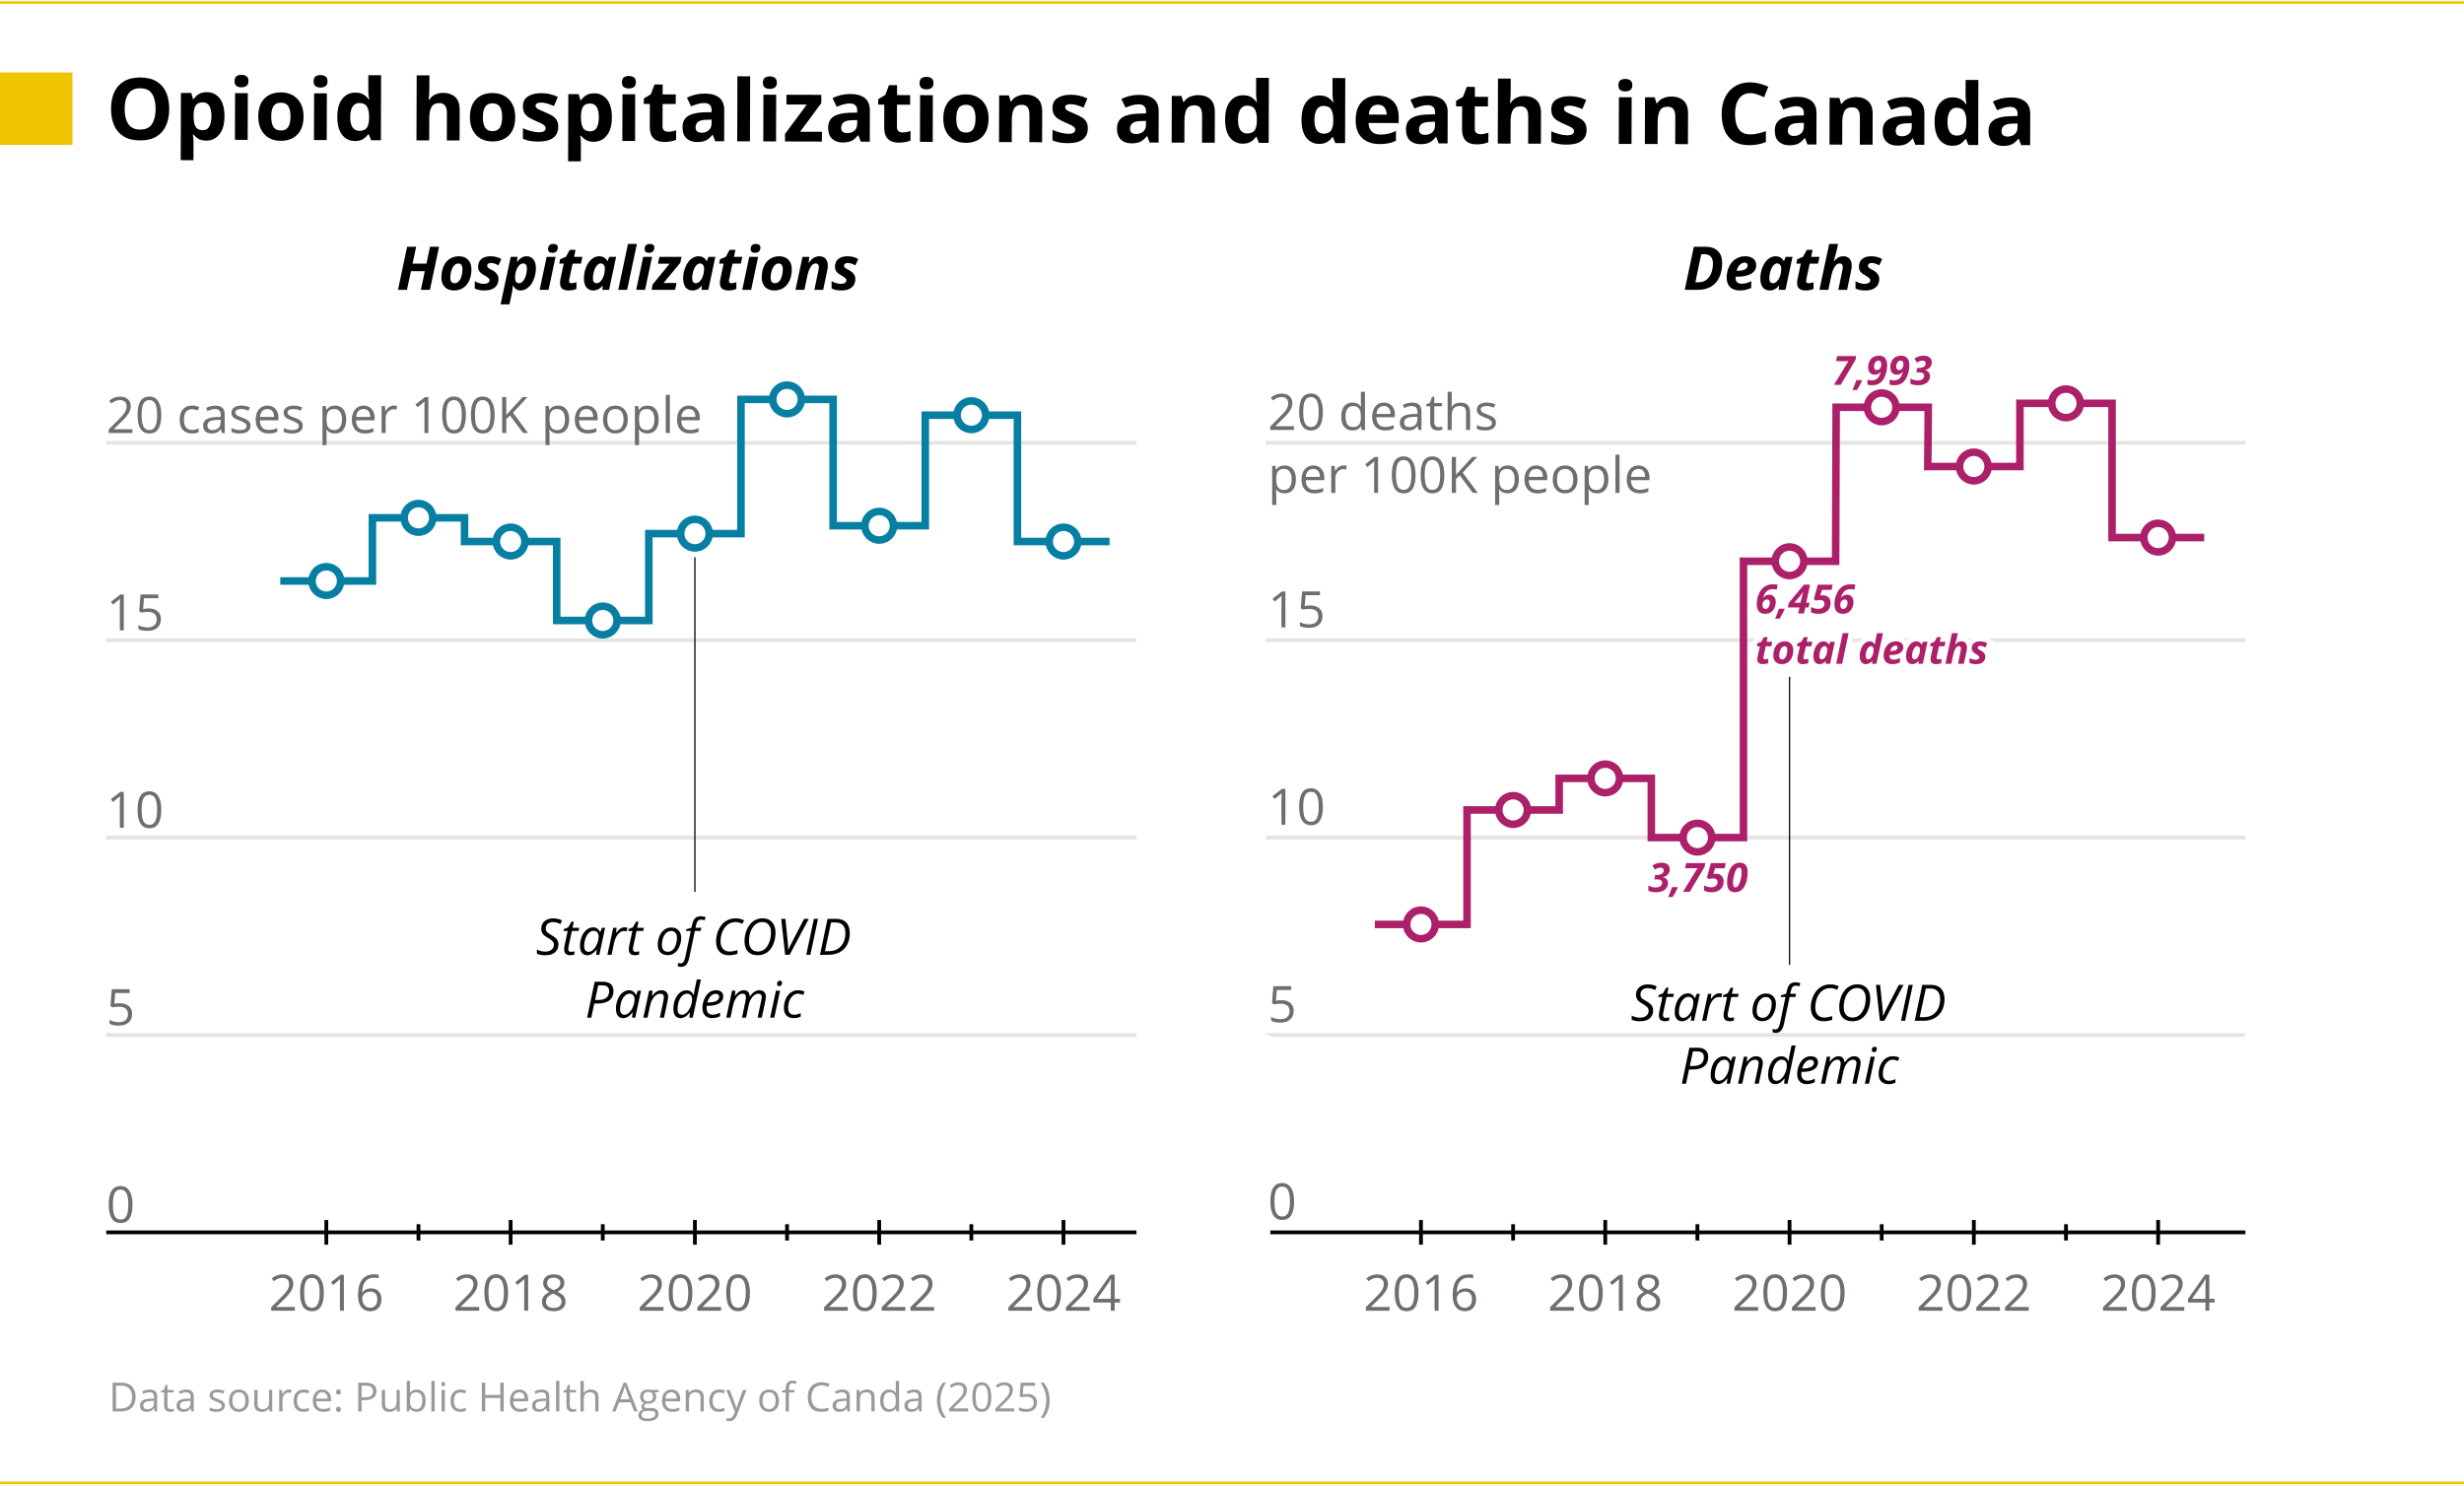
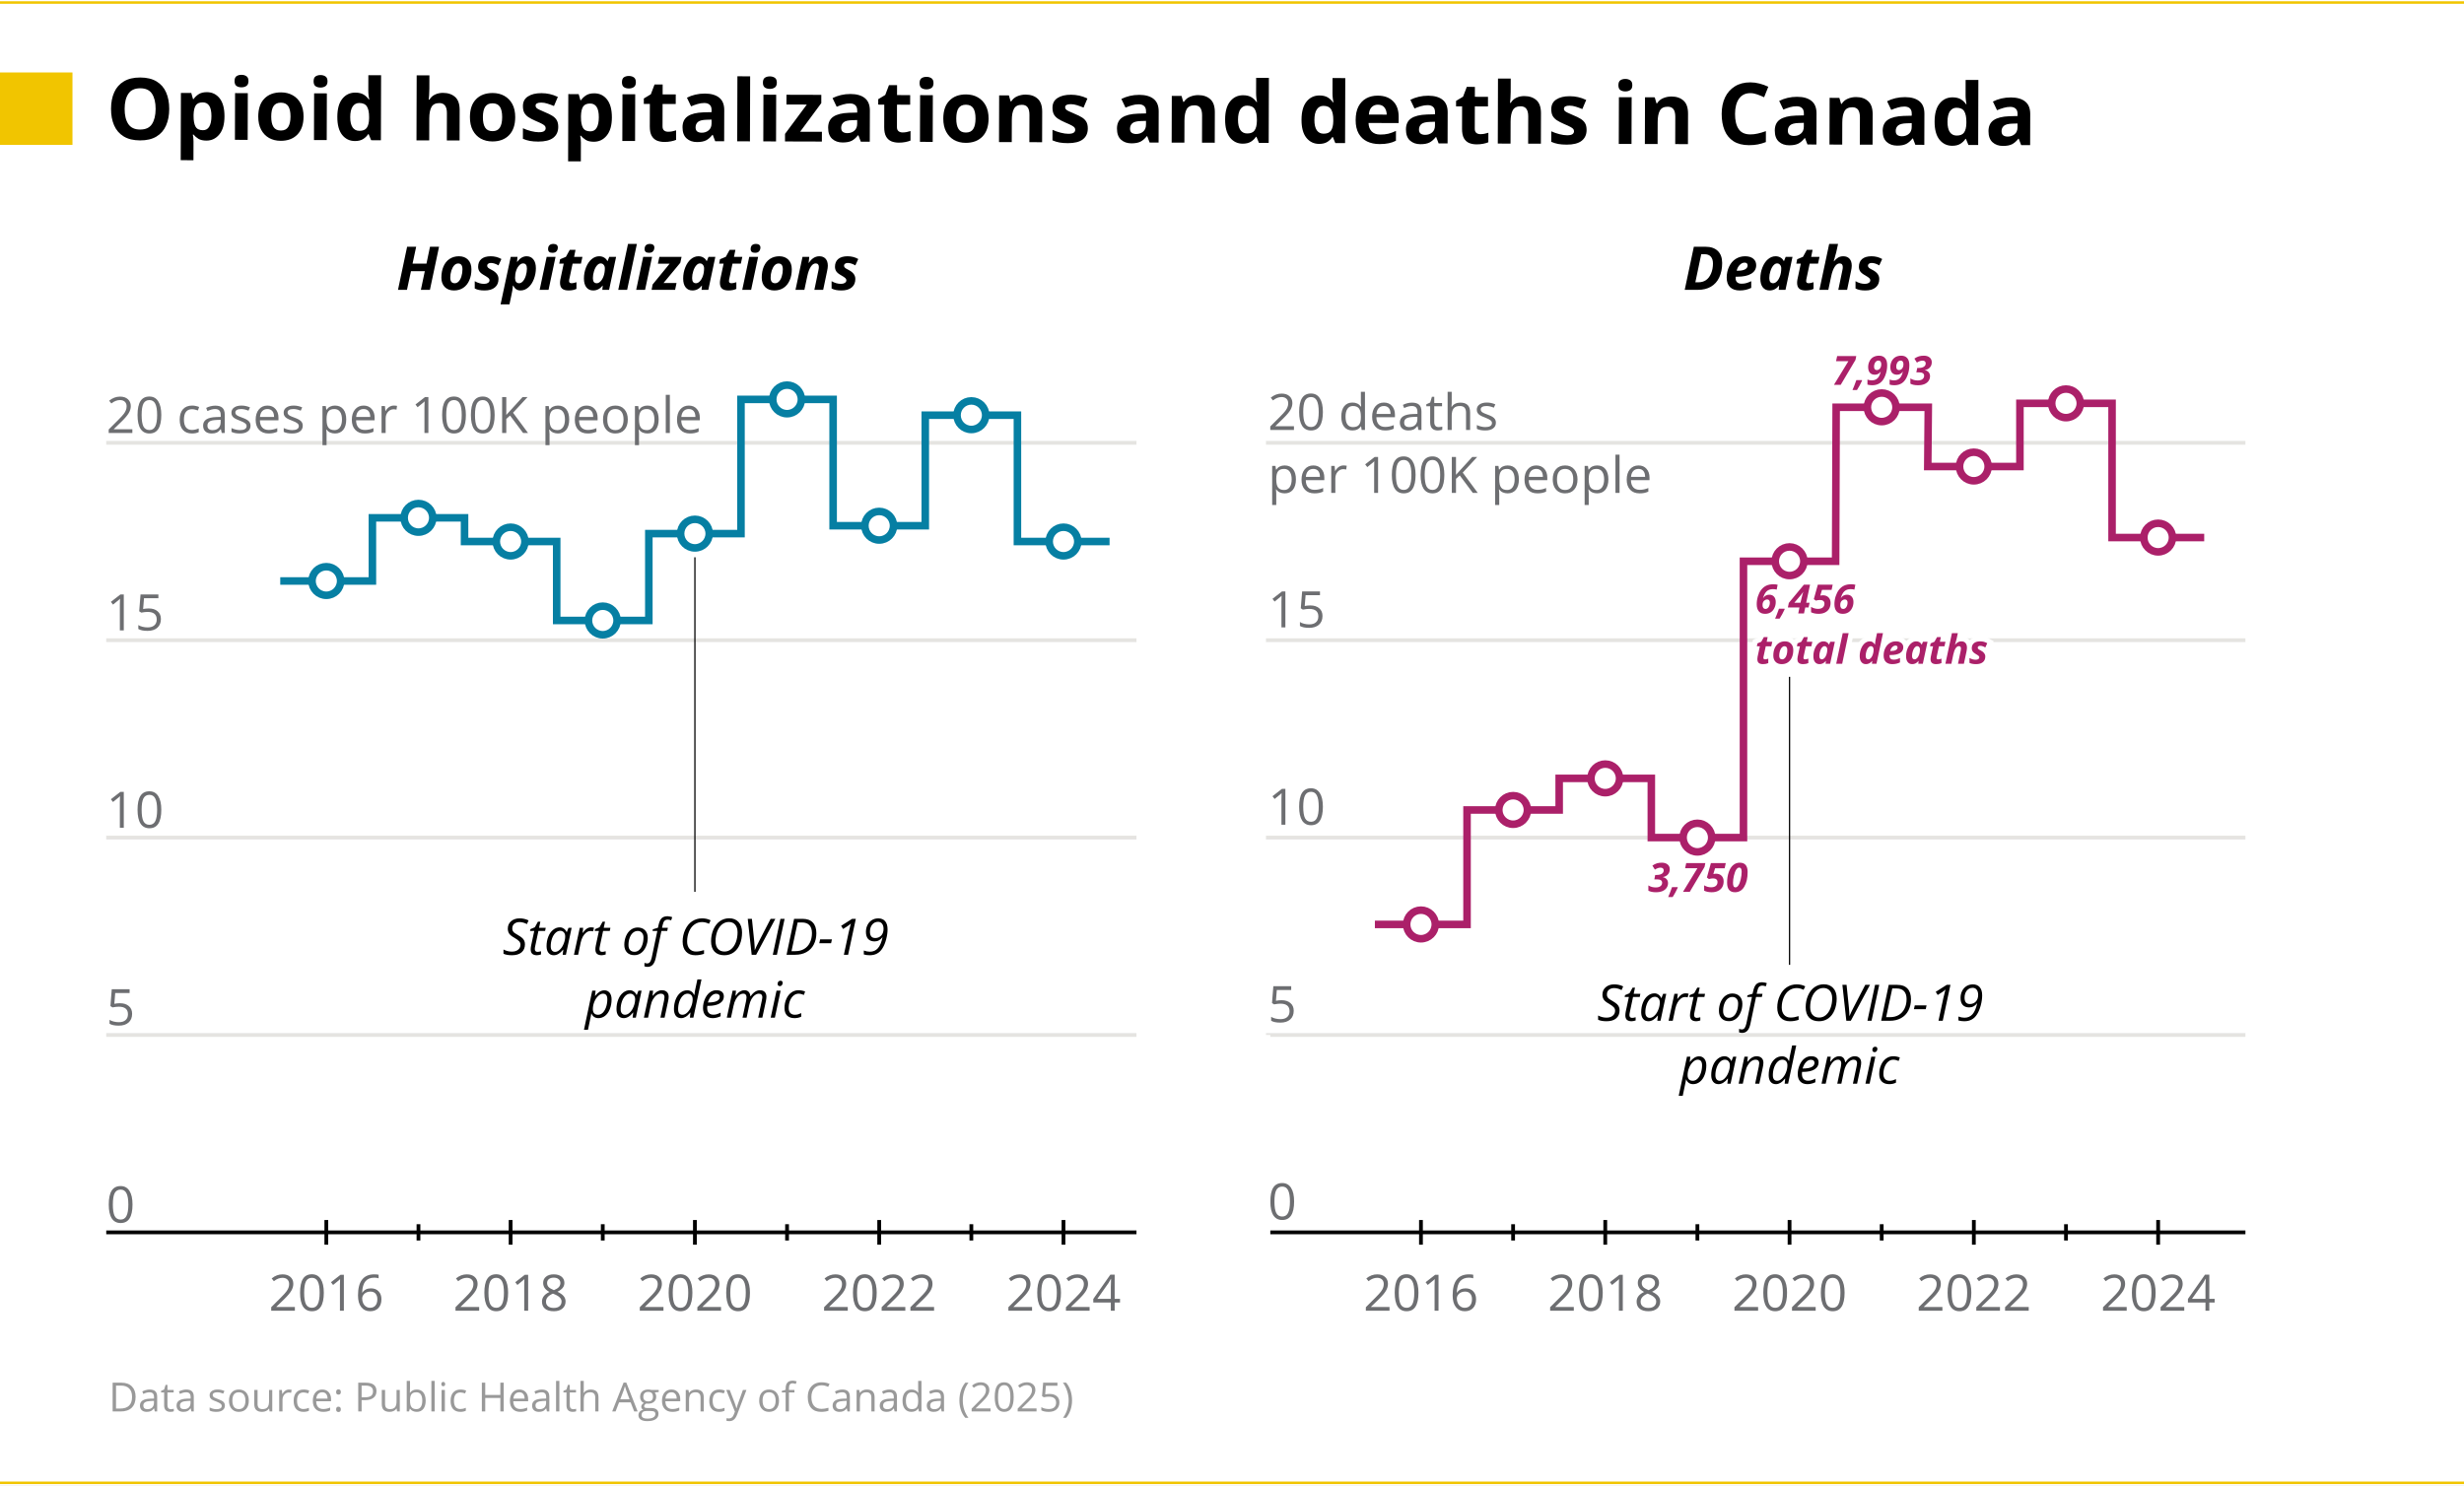
<svg xmlns="http://www.w3.org/2000/svg" id="svg59" width="6.8in" height="4.1in" viewBox="0 0 489.6 295.2" version="1.1">
  <defs id="defs54" />
  <rect id="rect38-7-0" x="0" width="489.6" height="295.2" fill="#fff" />
  <g id="Layer_6" data-name="Layer 6">
    <g id="text49" isolation="isolate">
      <g id="g1" isolation="isolate">
        <text transform="translate(21.06 27.711) rotate(.17)" font-family="TradeGothicLT-Bold, 'TradeGothic LT Bold'" font-size="17" font-weight="700" isolation="isolate" id="text1">
          <tspan x="0" y="0" id="tspan1">Opioid hospitalizations and deaths in Canada</tspan>
        </text>
      </g>
    </g>
    <g id="text51" isolation="isolate">
      <g id="g2" isolation="isolate">
-         <text transform="translate(21.6 280.514)" fill="#999" font-family="OpenSans, 'Open Sans'" font-size="8" isolation="isolate" id="text2">
-           <tspan x="0" y="0" id="tspan2">Data source: Public Health Agency of Canda (2025)</tspan>
+         <text transform="translate(21.6,280.514)" fill="#999999" font-family="OpenSans, 'Open Sans'" font-size="8px" isolation="isolate" id="text2">
+           <tspan x="0" y="0" id="tspan2">Data source: Public Health Agency of Canada (2025)</tspan>
        </text>
      </g>
    </g>
    <rect id="rect72" x="0" y="14.4" width="14.4" height="14.4" fill="#f1c500" />
    <path id="path37" d="M0,294.697h489.6" fill="none" stroke="#f1c500" stroke-miterlimit="2.25" stroke-width=".5" />
    <path id="path37-2" d="M0,.5h489.6" fill="none" stroke="#f1c500" stroke-miterlimit="2.25" stroke-width=".5" />
  </g>
  <g id="Layer_1" data-name="Layer 1">
    <g id="g14" opacity=".8">
      <line id="line11" x1="21.112" y1="205.689" x2="481.992" y2="205.689" fill="none" stroke="#deddda" stroke-miterlimit="10" stroke-width=".75" />
      <line id="line12" x1="21.112" y1="166.461" x2="481.992" y2="166.461" fill="none" stroke="#deddda" stroke-miterlimit="10" stroke-width=".75" />
      <line id="line13" x1="21.112" y1="127.234" x2="481.992" y2="127.234" fill="none" stroke="#deddda" stroke-miterlimit="10" stroke-width=".75" />
      <line id="line14" x1="21.112" y1="88.006" x2="481.992" y2="88.006" fill="none" stroke="#deddda" stroke-miterlimit="10" stroke-width=".75" />
    </g>
    <g id="g10">
      <line id="line2" x1="64.841" y1="247.369" x2="64.841" y2="242.465" fill="none" stroke="#000" stroke-miterlimit="10" stroke-width=".75" />
      <line id="line3" x1="83.15" y1="246.535" x2="83.15" y2="243.299" fill="none" stroke="#000" stroke-miterlimit="10" stroke-width=".75" />
      <line id="line4" x1="101.46" y1="247.369" x2="101.46" y2="242.465" fill="none" stroke="#000" stroke-miterlimit="10" stroke-width=".75" />
      <line id="line5" x1="119.769" y1="246.535" x2="119.769" y2="243.299" fill="none" stroke="#000" stroke-miterlimit="10" stroke-width=".75" />
      <line id="line6" x1="138.079" y1="247.369" x2="138.079" y2="242.465" fill="none" stroke="#000" stroke-miterlimit="10" stroke-width=".75" />
      <line id="line7" x1="156.389" y1="246.535" x2="156.389" y2="243.299" fill="none" stroke="#000" stroke-miterlimit="10" stroke-width=".75" />
      <line id="line8" x1="174.698" y1="247.369" x2="174.698" y2="242.465" fill="none" stroke="#000" stroke-miterlimit="10" stroke-width=".75" />
      <line id="line9" x1="193.008" y1="246.535" x2="193.008" y2="243.299" fill="none" stroke="#000" stroke-miterlimit="10" stroke-width=".75" />
      <line id="line10" x1="211.317" y1="247.369" x2="211.317" y2="242.465" fill="none" stroke="#000" stroke-miterlimit="10" stroke-width=".75" />
    </g>
    <g id="text14" isolation="isolate">
      <text transform="translate(334.445 57.601)" font-family="OpenSans-BoldItalic, 'Open Sans'" font-size="12" font-style="italic" font-weight="700" isolation="isolate" id="text3">
        <tspan x="0" y="0" id="tspan3">Deaths</tspan>
      </text>
    </g>
    <g id="text15" isolation="isolate">
      <text transform="translate(53.405 260.499)" fill="#6d6e71" font-family="OpenSans, 'Open Sans'" font-size="10" isolation="isolate" id="text4">
        <tspan x="0" y="0" id="tspan4">2016</tspan>
      </text>
    </g>
    <g id="text16" isolation="isolate">
      <text transform="translate(90.024 260.499)" fill="#6d6e71" font-family="OpenSans, 'Open Sans'" font-size="10" isolation="isolate" id="text5">
        <tspan x="0" y="0" id="tspan5">2018</tspan>
      </text>
    </g>
    <g id="text17" isolation="isolate">
      <text transform="translate(126.644 260.499)" fill="#6d6e71" font-family="OpenSans, 'Open Sans'" font-size="10" isolation="isolate" id="text6">
        <tspan x="0" y="0" id="tspan6">2020</tspan>
      </text>
    </g>
    <g id="text19" isolation="isolate">
-       <text transform="translate(106.502 189.75)" font-family="OpenSans-Italic, 'Open Sans'" font-size="10" font-style="italic" font-variation-settings="'wght' 400, 'wdth' 100" isolation="isolate" id="text7">
-         <tspan x="0" y="0" id="tspan7">Start of COVID</tspan>
-       </text>
-       <text transform="translate(116.24 202.25)" font-family="OpenSans-Italic, 'Open Sans'" font-size="10" font-style="italic" font-variation-settings="'wght' 400, 'wdth' 100" isolation="isolate" id="text8">
-         <tspan x="0" y="0" id="tspan8">Pandemic</tspan>
+       <text font-family="OpenSans-Italic, 'Open Sans'" font-size="10px" font-style="italic" font-variation-settings="'wdth' 100, 'wght' 400" isolation="isolate" id="text7" x="99.854" y="189.75">
+         <tspan x="99.854" y="189.75" id="tspan7">Start of COVID-19</tspan>
+       </text>
+       <text transform="translate(116.24,202.25)" font-family="OpenSans-Italic, 'Open Sans'" font-size="10px" font-style="italic" font-variation-settings="'wdth' 100, 'wght' 400" isolation="isolate" id="text8">
+         <tspan x="0" y="0" id="tspan8">pandemic</tspan>
      </text>
    </g>
    <g id="text20" isolation="isolate">
      <text transform="translate(163.263 260.499)" fill="#6d6e71" font-family="OpenSans, 'Open Sans'" font-size="10" isolation="isolate" id="text9">
        <tspan x="0" y="0" id="tspan9">2022</tspan>
      </text>
    </g>
    <g id="text21" isolation="isolate">
      <text transform="translate(199.882 260.499)" fill="#6d6e71" font-family="OpenSans, 'Open Sans'" font-size="10" isolation="isolate" id="text10">
        <tspan x="0" y="0" id="tspan10">2024</tspan>
      </text>
    </g>
    <g id="g27">
      <g id="text22" isolation="isolate">
        <text transform="translate(21.112 86.057)" fill="#6d6e71" font-family="OpenSans, 'Open Sans'" font-size="10" isolation="isolate" id="text11">
          <tspan x="0" y="0" id="tspan11">20 cases per 100K people</tspan>
        </text>
      </g>
      <g id="text23" isolation="isolate">
        <text transform="translate(21.112 125.284)" fill="#6d6e71" font-family="OpenSans, 'Open Sans'" font-size="10" isolation="isolate" id="text12">
          <tspan x="0" y="0" id="tspan12">15</tspan>
        </text>
      </g>
      <g id="text24" isolation="isolate">
        <text transform="translate(21.112 164.512)" fill="#6d6e71" font-family="OpenSans, 'Open Sans'" font-size="10" isolation="isolate" id="text13">
          <tspan x="0" y="0" id="tspan13">10</tspan>
        </text>
      </g>
      <g id="text25" isolation="isolate">
        <text transform="translate(21.112 203.741)" fill="#6d6e71" font-family="OpenSans, 'Open Sans'" font-size="10" isolation="isolate" id="text18">
          <tspan x="0" y="0" id="tspan14">5</tspan>
        </text>
      </g>
      <g id="g26" isolation="isolate">
        <text transform="translate(21.112 242.968)" fill="#6d6e71" font-family="OpenSans, 'Open Sans'" font-size="10" isolation="isolate" id="text26">
          <tspan x="0" y="0" id="tspan18">0</tspan>
        </text>
      </g>
    </g>
    <g id="g26-8">
      <g id="text22-5" isolation="isolate">
        <text transform="translate(251.923 85.456)" fill="#6d6e71" font-family="OpenSans, 'Open Sans'" font-size="10" isolation="isolate" id="text27">
          <tspan x="0" y="0" id="tspan27">20 deaths </tspan>
        </text>
        <text transform="translate(251.923 97.956)" fill="#6d6e71" font-family="OpenSans, 'Open Sans'" font-size="10" isolation="isolate" id="text28">
          <tspan x="0" y="0" id="tspan28">per 100K people</tspan>
        </text>
      </g>
      <g id="text23-8" isolation="isolate">
        <text transform="translate(251.923 124.683)" fill="#6d6e71" font-family="OpenSans, 'Open Sans'" font-size="10" isolation="isolate" id="text29">
          <tspan x="0" y="0" id="tspan29">15</tspan>
        </text>
      </g>
      <g id="text24-6" isolation="isolate">
        <text transform="translate(251.923 163.911)" fill="#6d6e71" font-family="OpenSans, 'Open Sans'" font-size="10" isolation="isolate" id="text30">
          <tspan x="0" y="0" id="tspan30">10</tspan>
        </text>
      </g>
      <g id="text25-7" isolation="isolate">
        <text transform="translate(251.923 203.14)" fill="#6d6e71" font-family="OpenSans, 'Open Sans'" font-size="10" isolation="isolate" id="text31">
          <tspan x="0" y="0" id="tspan31">5</tspan>
        </text>
      </g>
      <g id="text26-5" isolation="isolate">
        <text transform="translate(251.923 242.367)" fill="#6d6e71" font-family="OpenSans, 'Open Sans'" font-size="10" isolation="isolate" id="text32">
          <tspan x="0" y="0" id="tspan32">0</tspan>
        </text>
      </g>
    </g>
    <g id="g34">
      <line id="line26" x1="282.347" y1="247.369" x2="282.347" y2="242.465" fill="none" stroke="#000" stroke-miterlimit="10" stroke-width=".75" />
      <line id="line27" x1="300.656" y1="246.535" x2="300.656" y2="243.299" fill="none" stroke="#000" stroke-miterlimit="10" stroke-width=".75" />
      <line id="line28" x1="318.966" y1="247.369" x2="318.966" y2="242.465" fill="none" stroke="#000" stroke-miterlimit="10" stroke-width=".75" />
      <line id="line29" x1="337.276" y1="246.535" x2="337.276" y2="243.299" fill="none" stroke="#000" stroke-miterlimit="10" stroke-width=".75" />
      <line id="line30" x1="355.586" y1="247.369" x2="355.586" y2="242.465" fill="none" stroke="#000" stroke-miterlimit="10" stroke-width=".75" />
      <line id="line31" x1="373.895" y1="246.535" x2="373.895" y2="243.299" fill="none" stroke="#000" stroke-miterlimit="10" stroke-width=".75" />
      <line id="line32" x1="392.205" y1="247.369" x2="392.205" y2="242.465" fill="none" stroke="#000" stroke-miterlimit="10" stroke-width=".75" />
      <line id="line33" x1="410.515" y1="246.535" x2="410.515" y2="243.299" fill="none" stroke="#000" stroke-miterlimit="10" stroke-width=".75" />
      <line id="line34" x1="428.825" y1="247.369" x2="428.825" y2="242.465" fill="none" stroke="#000" stroke-miterlimit="10" stroke-width=".75" />
    </g>
    <g id="text34" isolation="isolate">
      <text transform="translate(270.912 260.499)" fill="#6d6e71" font-family="OpenSans, 'Open Sans'" font-size="10" isolation="isolate" id="text33">
        <tspan x="0" y="0" id="tspan33">2016</tspan>
      </text>
    </g>
    <g id="g35" isolation="isolate">
      <text transform="translate(307.531 260.499)" fill="#6d6e71" font-family="OpenSans, 'Open Sans'" font-size="10" isolation="isolate" id="text35">
        <tspan x="0" y="0" id="tspan34">2018</tspan>
      </text>
    </g>
    <g id="g36" isolation="isolate">
      <text transform="translate(344.151 260.499)" fill="#6d6e71" font-family="OpenSans, 'Open Sans'" font-size="10" isolation="isolate" id="text36">
        <tspan x="0" y="0" id="tspan35">2020</tspan>
      </text>
    </g>
    <g id="g37" isolation="isolate">
      <text transform="translate(380.77 260.499)" fill="#6d6e71" font-family="OpenSans, 'Open Sans'" font-size="10" isolation="isolate" id="text37">
        <tspan x="0" y="0" id="tspan36">2022</tspan>
      </text>
    </g>
    <g id="g38" isolation="isolate">
      <text transform="translate(417.389 260.499)" fill="#6d6e71" font-family="OpenSans, 'Open Sans'" font-size="10" isolation="isolate" id="text38">
        <tspan x="0" y="0" id="tspan37">2024</tspan>
      </text>
    </g>
    <g id="text41" isolation="isolate">
      <text transform="translate(78.77 57.601)" font-family="OpenSans-BoldItalic, 'Open Sans'" font-size="12" font-style="italic" font-weight="700" isolation="isolate" id="text39">
        <tspan x="0" y="0" id="tspan38">Hospitalizations</tspan>
      </text>
    </g>
    <line id="line41" x1="21.112" y1="244.917" x2="481.992" y2="244.917" fill="none" stroke="#000" stroke-miterlimit="10" stroke-width=".75" />
    <polyline id="polyline41" points="273.192 183.722 282.347 183.722 291.502 183.722 291.502 160.97 300.657 160.97 309.812 160.97 309.811 154.693 318.966 154.693 328.121 154.693 328.121 166.461 337.276 166.461 346.431 166.461 346.431 111.543 355.586 111.543 364.741 111.543 364.845 80.945 374 80.945 383.155 80.945 383.05 92.713 392.205 92.713 401.36 92.713 401.36 80.16 410.515 80.16 419.67 80.16 419.67 106.836 428.825 106.836 437.98 106.836" fill="none" stroke="#ab2069" stroke-miterlimit="10" style="stroke-width:1.5;stroke-dasharray:none" />
    <polyline id="polyline42" points="55.686 115.465 73.996 115.465 73.996 102.912 92.305 102.912 92.305 107.62 110.615 107.62 110.615 123.311 128.925 123.311 128.925 106.051 147.234 106.051 147.234 79.376 165.544 79.376 165.544 104.482 183.853 104.482 183.853 82.514 202.163 82.514 202.163 107.62 220.473 107.62" fill="none" stroke="#067fa3" stroke-miterlimit="10" style="stroke-width:1.5;stroke-dasharray:none" />
    <line id="line42" x1="138.079" y1="110.754" x2="138.079" y2="177.246" fill="none" stroke="#000" stroke-miterlimit="10" stroke-width=".25" />
    <line id="line43" x1="355.586" y1="134.513" x2="355.586" y2="191.752" fill="none" stroke="#000" stroke-miterlimit="10" stroke-width=".25" />
    <g id="text43" isolation="isolate">
      <text transform="translate(364.091 76.485)" fill="#ab2069" font-family="OpenSans-BoldItalic, 'Open Sans'" font-size="8" font-style="italic" font-weight="700" isolation="isolate" id="text40">
        <tspan x="0" y="0" id="tspan39">7,993</tspan>
      </text>
    </g>
    <g id="text44" isolation="isolate">
      <text transform="translate(327.471 177.246)" fill="#ab2069" font-family="OpenSans-BoldItalic, 'Open Sans'" font-size="8" font-style="italic" font-weight="700" isolation="isolate" id="text42">
        <tspan x="0" y="0" id="tspan40">3,750</tspan>
      </text>
    </g>
    <g id="text48-3" isolation="isolate">
      <text transform="translate(348.718 121.913)" fill="#ab2069" font-family="OpenSans-BoldItalic, 'Open Sans'" font-size="8" font-style="italic" font-weight="700" isolation="isolate" id="text45">
        <tspan x="0" y="0" id="tspan42">6,456 </tspan>
      </text>
      <text transform="translate(348.718 121.913)" fill="none" font-family="OpenSans-BoldItalic, 'Open Sans'" font-size="8" font-style="italic" font-weight="700" isolation="isolate" stroke="#fff" stroke-width="2" id="text46">
        <tspan x="0" y="0" id="tspan45">6,456 </tspan>
      </text>
      <text transform="translate(348.718 131.913)" fill="#ab2069" font-family="OpenSans-BoldItalic, 'Open Sans'" font-size="8" font-style="italic" font-weight="700" isolation="isolate" id="text47">
        <tspan x="0" y="0" id="tspan46">total deaths</tspan>
      </text>
      <text transform="translate(348.718 131.913)" fill="none" font-family="OpenSans-BoldItalic, 'Open Sans'" font-size="8" font-style="italic" font-weight="700" isolation="isolate" stroke="#fff" stroke-width="2" id="text48">
        <tspan x="0" y="0" id="tspan47">total deaths</tspan>
      </text>
    </g>
    <g id="g52" isolation="isolate">
      <text transform="translate(348.718 121.913)" fill="#ab2069" font-family="OpenSans-BoldItalic, 'Open Sans'" font-size="8" font-style="italic" font-weight="700" isolation="isolate" id="text50">
        <tspan x="0" y="0" id="tspan48">6,456 </tspan>
      </text>
      <text transform="translate(348.718 131.913)" fill="#ab2069" font-family="OpenSans-BoldItalic, 'Open Sans'" font-size="8" font-style="italic" font-weight="700" isolation="isolate" id="text52">
        <tspan x="0" y="0" id="tspan50">total deaths</tspan>
      </text>
    </g>
    <g id="g54" style="stroke-width:1.5;stroke-dasharray:none">
      <path id="rect48" d="M64.84,112.622h.002c1.57,0,2.843,1.273,2.843,2.843h0c0,1.57-1.273,2.843-2.843,2.843h-.002c-1.57,0-2.843-1.273-2.843-2.843h0c0-1.57,1.273-2.843,2.843-2.843Z" fill="#fff" stroke="#067fa3" stroke-miterlimit="10" style="stroke-width:1.5;stroke-dasharray:none" />
      <path id="path48" d="M83.15,100.069h.002c1.569,0,2.842,1.273,2.842,2.842h0c0,1.57-1.274,2.844-2.844,2.844h-.002c-1.569,0-2.842-1.273-2.842-2.842h0c0-1.57,1.274-2.844,2.844-2.844Z" fill="#fff" stroke="#067fa3" stroke-miterlimit="10" style="stroke-width:1.5;stroke-dasharray:none" />
      <path id="rect49" d="M101.459,104.777h.002c1.57,0,2.843,1.273,2.843,2.843h0c0,1.57-1.273,2.843-2.843,2.843h-.002c-1.57,0-2.843-1.273-2.843-2.843h0c0-1.57,1.273-2.843,2.843-2.843Z" fill="#fff" stroke="#067fa3" stroke-miterlimit="10" style="stroke-width:1.5;stroke-dasharray:none" />
      <path id="path49" d="M119.77,120.468h.002c1.569,0,2.842,1.273,2.842,2.842h0c0,1.57-1.274,2.844-2.844,2.844h-.002c-1.569,0-2.842-1.273-2.842-2.842h0c0-1.57,1.274-2.844,2.844-2.844Z" fill="#fff" stroke="#067fa3" stroke-miterlimit="10" style="stroke-width:1.5;stroke-dasharray:none" />
      <path id="rect50" d="M138.078,103.208h.002c1.57,0,2.843,1.273,2.843,2.843h0c0,1.57-1.273,2.843-2.843,2.843h-.002c-1.57,0-2.843-1.273-2.843-2.843h0c0-1.57,1.273-2.843,2.843-2.843Z" fill="#fff" stroke="#067fa3" stroke-miterlimit="10" style="stroke-width:1.5;stroke-dasharray:none" />
      <path id="rect51" d="M156.388,76.533h.002c1.57,0,2.843,1.273,2.843,2.843h0c0,1.57-1.273,2.843-2.843,2.843h-.002c-1.57,0-2.843-1.273-2.843-2.843h0c0-1.57,1.273-2.843,2.843-2.843Z" fill="#fff" stroke="#067fa3" stroke-miterlimit="10" style="stroke-width:1.5;stroke-dasharray:none" />
      <path id="rect52" d="M174.698,101.639h.002c1.57,0,2.843,1.273,2.843,2.843h0c0,1.57-1.273,2.843-2.843,2.843h-.002c-1.57,0-2.843-1.273-2.843-2.843h0c0-1.57,1.273-2.843,2.843-2.843Z" fill="#fff" stroke="#067fa3" stroke-miterlimit="10" style="stroke-width:1.5;stroke-dasharray:none" />
      <path id="rect53" d="M193.007,79.671h.002c1.57,0,2.843,1.273,2.843,2.843h0c0,1.57-1.273,2.843-2.843,2.843h-.002c-1.57,0-2.843-1.273-2.843-2.843h0c0-1.57,1.273-2.843,2.843-2.843Z" fill="#fff" stroke="#067fa3" stroke-miterlimit="10" style="stroke-width:1.5;stroke-dasharray:none" />
      <path id="rect54" d="M211.317,104.777h.002c1.57,0,2.843,1.273,2.843,2.843h0c0,1.57-1.273,2.843-2.843,2.843h-.002c-1.57,0-2.843-1.273-2.843-2.843h0c0-1.57,1.273-2.843,2.843-2.843Z" fill="#fff" stroke="#067fa3" stroke-miterlimit="10" style="stroke-width:1.5;stroke-dasharray:none" />
    </g>
    <g id="g59" style="stroke-width:1.5;stroke-dasharray:none">
      <path id="path54" d="M282.347,180.879h.002c1.569,0,2.842,1.273,2.842,2.842h0c0,1.57-1.274,2.844-2.844,2.844h-.002c-1.569,0-2.842-1.273-2.842-2.842h0c0-1.57,1.274-2.844,2.844-2.844Z" fill="#fff" stroke="#ab2069" stroke-miterlimit="10" style="stroke-width:1.5;stroke-dasharray:none" />
      <path id="rect55" d="M300.656,158.126h.002c1.57,0,2.843,1.273,2.843,2.843h0c0,1.57-1.273,2.843-2.843,2.843h-.002c-1.57,0-2.843-1.273-2.843-2.843h0c0-1.57,1.273-2.843,2.843-2.843Z" fill="#fff" stroke="#ab2069" stroke-miterlimit="10" style="stroke-width:1.5;stroke-dasharray:none" />
      <path id="path55" d="M318.966,151.85h.002c1.569,0,2.842,1.273,2.842,2.842h0c0,1.57-1.274,2.844-2.844,2.844h-.002c-1.569,0-2.842-1.273-2.842-2.842h0c0-1.57,1.274-2.844,2.844-2.844Z" fill="#fff" stroke="#ab2069" stroke-miterlimit="10" style="stroke-width:1.5;stroke-dasharray:none" />
      <path id="path56" d="M337.276,163.618h.002c1.569,0,2.842,1.273,2.842,2.842h0c0,1.57-1.274,2.844-2.844,2.844h-.002c-1.569,0-2.842-1.273-2.842-2.842h0c0-1.57,1.274-2.844,2.844-2.844Z" fill="#fff" stroke="#ab2069" stroke-miterlimit="10" style="stroke-width:1.5;stroke-dasharray:none" />
      <path id="rect56" d="M355.585,108.7h.002c1.57,0,2.843,1.273,2.843,2.843h0c0,1.57-1.273,2.843-2.843,2.843h-.002c-1.57,0-2.843-1.273-2.843-2.843h0c0-1.57,1.273-2.843,2.843-2.843Z" fill="#fff" stroke="#ab2069" stroke-miterlimit="10" style="stroke-width:1.5;stroke-dasharray:none" />
      <path id="path57" d="M373.896,78.102h.002c1.569,0,2.842,1.273,2.842,2.842h0c0,1.57-1.274,2.844-2.844,2.844h-.002c-1.569,0-2.842-1.273-2.842-2.842h0c0-1.57,1.274-2.844,2.844-2.844Z" fill="#fff" stroke="#ab2069" stroke-miterlimit="10" style="stroke-width:1.5;stroke-dasharray:none" />
      <path id="path58" d="M392.205,89.87h.002c1.569,0,2.842,1.273,2.842,2.842h0c0,1.57-1.274,2.844-2.844,2.844h-.002c-1.569,0-2.842-1.273-2.842-2.842h0c0-1.57,1.274-2.844,2.844-2.844Z" fill="#fff" stroke="#ab2069" stroke-miterlimit="10" style="stroke-width:1.5;stroke-dasharray:none" />
      <path id="rect58" d="M410.514,77.317h.002c1.57,0,2.843,1.273,2.843,2.843h0c0,1.57-1.273,2.843-2.843,2.843h-.002c-1.57,0-2.843-1.273-2.843-2.843h0c0-1.57,1.273-2.843,2.843-2.843Z" fill="#fff" stroke="#ab2069" stroke-miterlimit="10" style="stroke-width:1.5;stroke-dasharray:none" />
      <path id="path59" d="M428.825,103.992h.002c1.569,0,2.842,1.273,2.842,2.842h0c0,1.57-1.274,2.844-2.844,2.844h-.002c-1.569,0-2.842-1.273-2.842-2.842h0c0-1.57,1.274-2.844,2.844-2.844Z" fill="#fff" stroke="#ab2069" stroke-miterlimit="10" style="stroke-width:1.5;stroke-dasharray:none" />
    </g>
    <rect id="rect59" x="243.527" y="205.689" width="8.885" height="59.752" fill="#fff" />
    <rect id="rect38" x="225.819" y="82.17" width="25.733" height="165.199" fill="#fff" />
    <rect id="rect38-7" x="446.169" y="83.736" width="43.333" height="165.199" fill="#fff" />
    <g id="text19-0" isolation="isolate">
-       <text transform="translate(324.027 202.87)" font-family="OpenSans-Italic, 'Open Sans'" font-size="10" font-style="italic" font-variation-settings="'wght' 400, 'wdth' 100" isolation="isolate" id="text53">
-         <tspan x="0" y="0" id="tspan52">Start of COVID</tspan>
-       </text>
-       <text transform="translate(333.766 215.37)" font-family="OpenSans-Italic, 'Open Sans'" font-size="10" font-style="italic" font-variation-settings="'wght' 400, 'wdth' 100" isolation="isolate" id="text54">
-         <tspan x="0" y="0" id="tspan53">Pandemic</tspan>
+       <text font-family="OpenSans-Italic, 'Open Sans'" font-size="10px" font-style="italic" font-variation-settings="'wdth' 100, 'wght' 400" isolation="isolate" id="text53" x="317.361" y="202.87">
+         <tspan x="317.361" y="202.87" id="tspan52">Start of COVID-19</tspan>
+       </text>
+       <text transform="translate(333.766,215.37)" font-family="OpenSans-Italic, 'Open Sans'" font-size="10px" font-style="italic" font-variation-settings="'wdth' 100, 'wght' 400" isolation="isolate" id="text54">
+         <tspan x="0" y="0" id="tspan53">pandemic</tspan>
      </text>
    </g>
  </g>
</svg>
